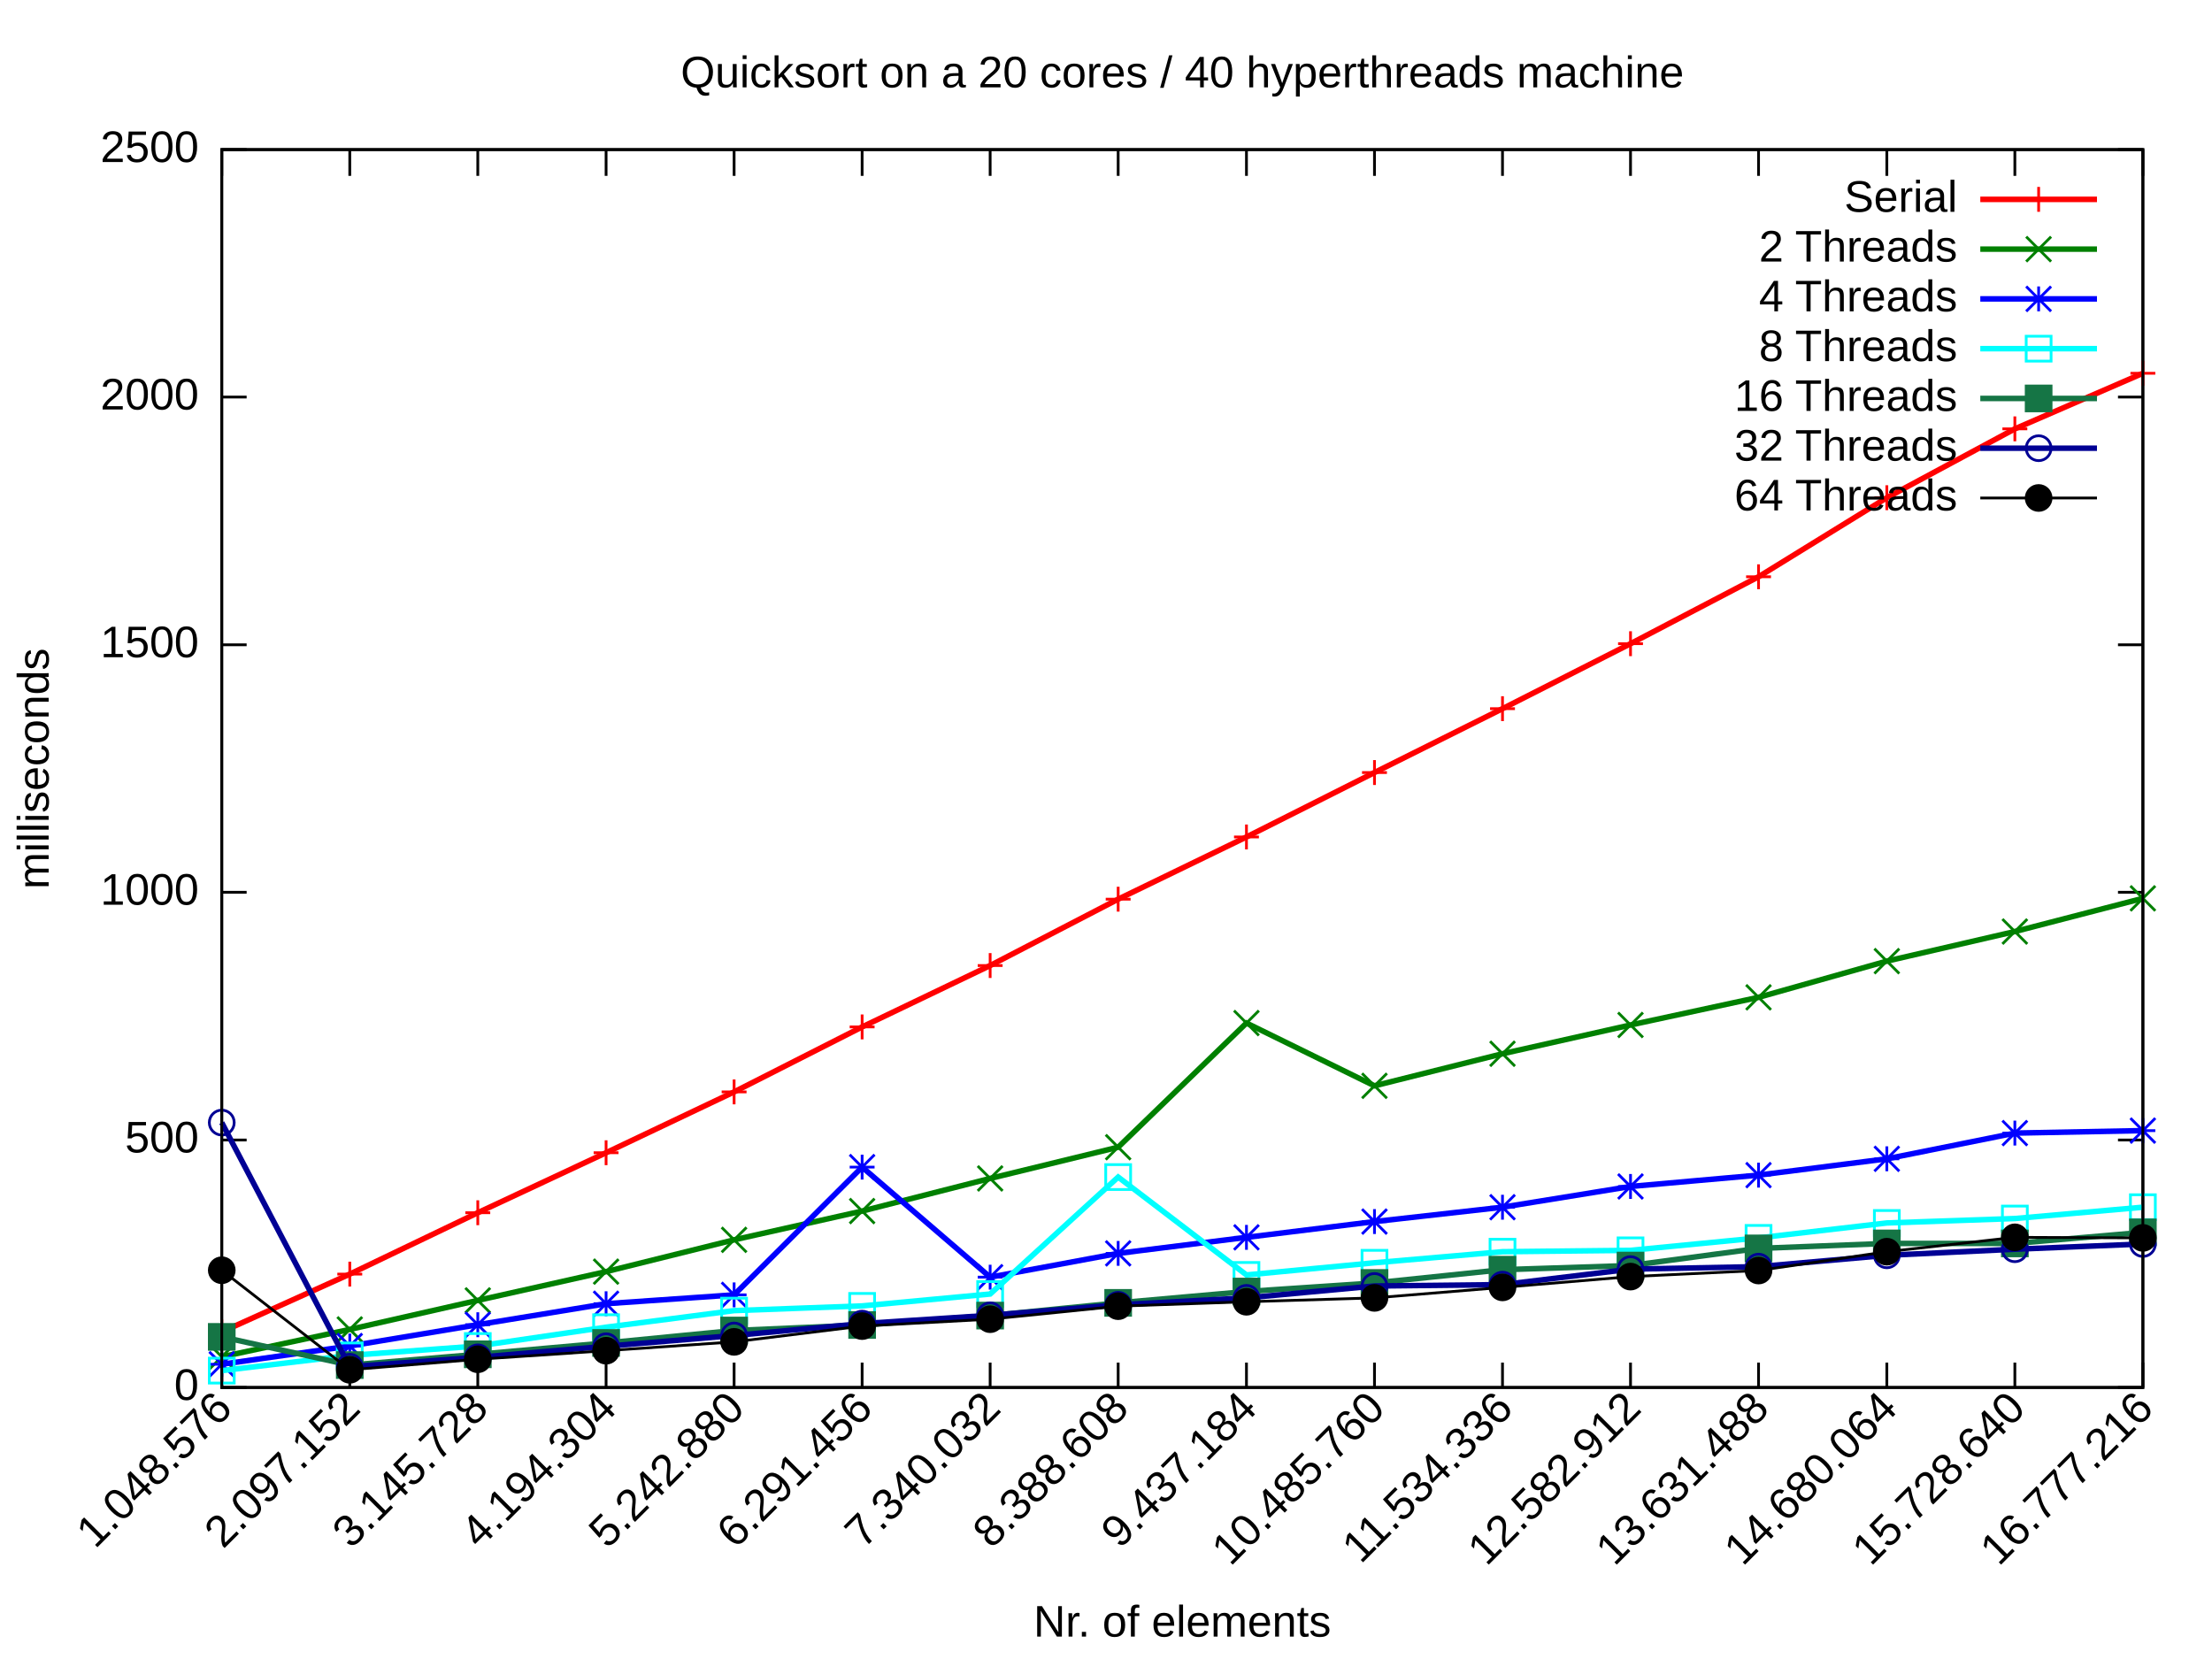
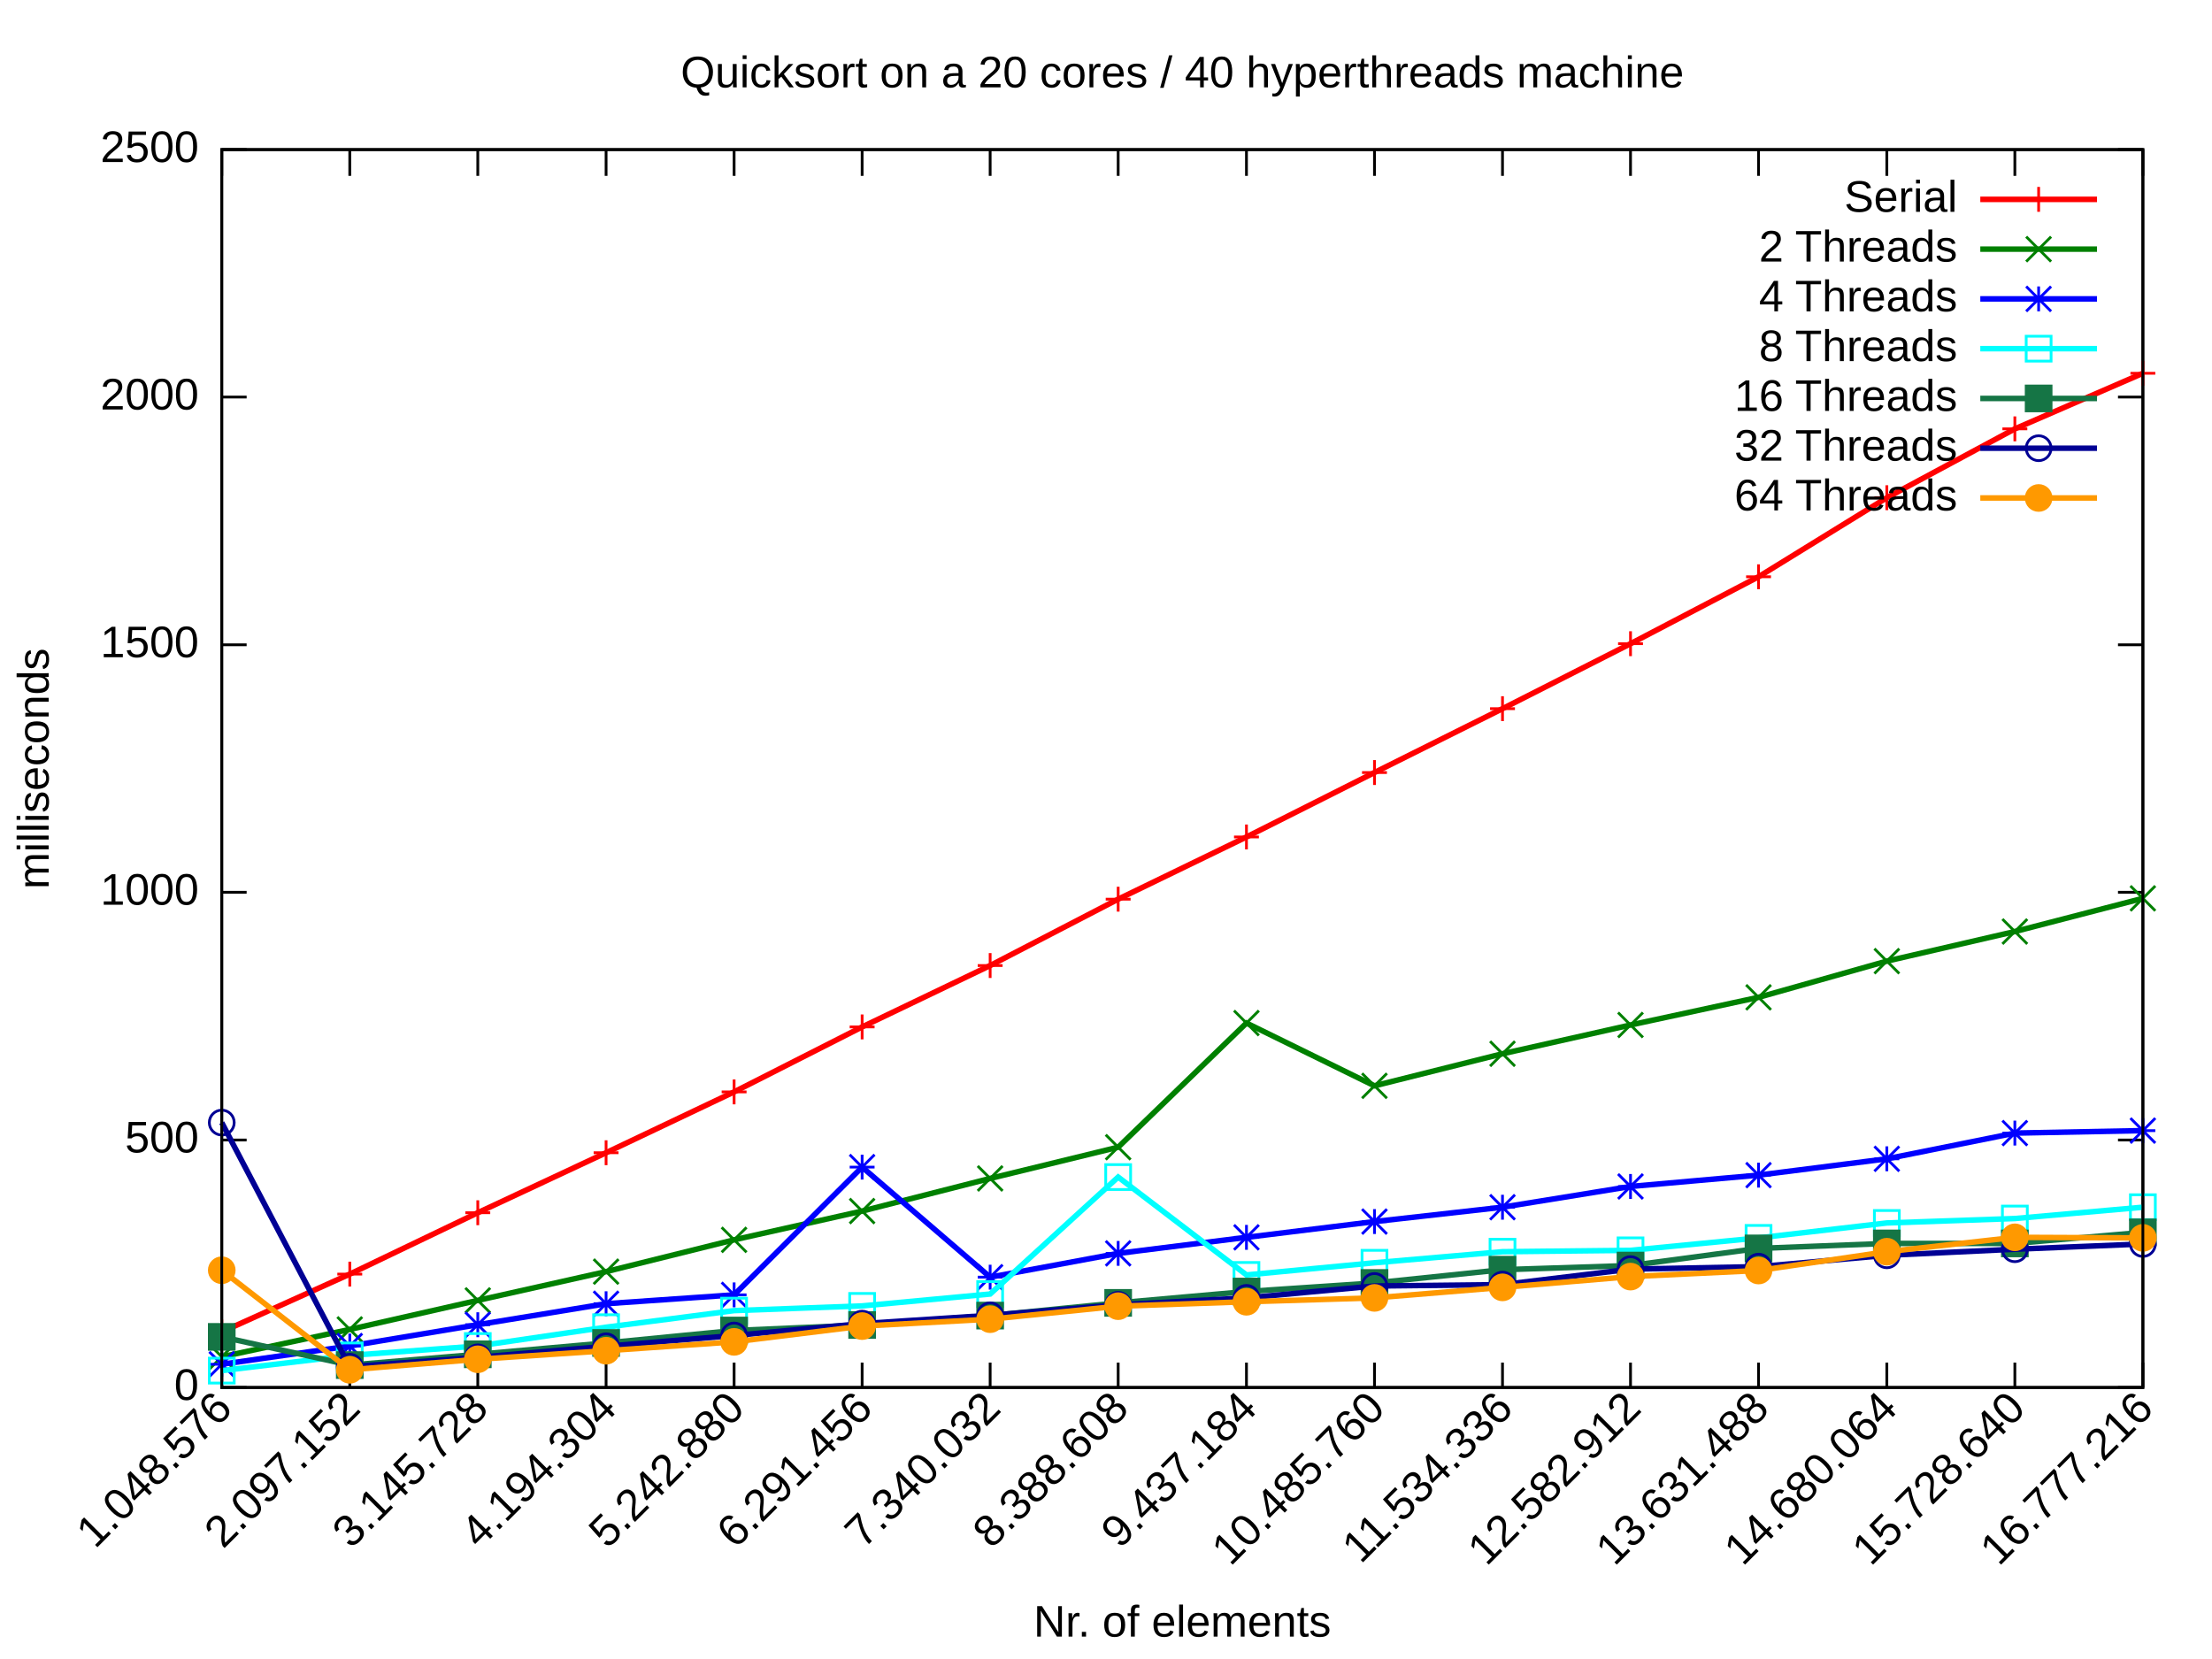
<svg xmlns="http://www.w3.org/2000/svg" xmlns:xlink="http://www.w3.org/1999/xlink" width="800" height="600" viewBox="0 0 800 600">
  <g id="gnuplot_canvas">
    <rect x="0" y="0" width="800" height="600" fill="none" />
    <defs>
      <circle id="gpDot" r="0.5" stroke-width="0.5" />
      <path id="gpPt0" stroke-width="0.222" stroke="currentColor" d="M-1,0 h2 M0,-1 v2" />
      <path id="gpPt1" stroke-width="0.222" stroke="currentColor" d="M-1,-1 L1,1 M1,-1 L-1,1" />
      <path id="gpPt2" stroke-width="0.222" stroke="currentColor" d="M-1,0 L1,0 M0,-1 L0,1 M-1,-1 L1,1 M-1,1 L1,-1" />
      <rect id="gpPt3" stroke-width="0.222" stroke="currentColor" x="-1" y="-1" width="2" height="2" />
      <rect id="gpPt4" stroke-width="0.222" stroke="currentColor" fill="currentColor" x="-1" y="-1" width="2" height="2" />
      <circle id="gpPt5" stroke-width="0.222" stroke="currentColor" cx="0" cy="0" r="1" />
      <use xlink:href="#gpPt5" id="gpPt6" fill="currentColor" stroke="none" />
      <path id="gpPt7" stroke-width="0.222" stroke="currentColor" d="M0,-1.33 L-1.33,0.67 L1.33,0.67 z" />
      <use xlink:href="#gpPt7" id="gpPt8" fill="currentColor" stroke="none" />
      <use xlink:href="#gpPt7" id="gpPt9" stroke="currentColor" transform="rotate(180)" />
      <use xlink:href="#gpPt9" id="gpPt10" fill="currentColor" stroke="none" />
      <use xlink:href="#gpPt3" id="gpPt11" stroke="currentColor" transform="rotate(45)" />
      <use xlink:href="#gpPt11" id="gpPt12" fill="currentColor" stroke="none" />
    </defs>
    <g style="fill:none; color:white; stroke:currentColor; stroke-width:1.00; stroke-linecap:butt; stroke-linejoin:miter">
</g>
    <g style="fill:none; color:black; stroke:currentColor; stroke-width:1.00; stroke-linecap:butt; stroke-linejoin:miter">
      <path stroke="black" d="M80.2,501.8 L89.2,501.8 M775.0,501.8 L766.0,501.8  h0.01" />
      <g transform="translate(71.9,506.3)" style="stroke:none; fill:black; font-family:Arial; font-size:12.00pt; text-anchor:end">
        <text> 0</text>
      </g>
      <path stroke="black" d="M80.2,412.3 L89.2,412.3 M775.0,412.3 L766.0,412.3  h0.01" />
      <g transform="translate(71.9,416.8)" style="stroke:none; fill:black; font-family:Arial; font-size:12.00pt; text-anchor:end">
        <text> 500</text>
      </g>
      <path stroke="black" d="M80.2,322.7 L89.2,322.7 M775.0,322.7 L766.0,322.7  h0.01" />
      <g transform="translate(71.9,327.2)" style="stroke:none; fill:black; font-family:Arial; font-size:12.00pt; text-anchor:end">
        <text> 1000</text>
      </g>
      <path stroke="black" d="M80.2,233.2 L89.2,233.2 M775.0,233.2 L766.0,233.2  h0.01" />
      <g transform="translate(71.9,237.7)" style="stroke:none; fill:black; font-family:Arial; font-size:12.00pt; text-anchor:end">
        <text> 1500</text>
      </g>
      <path stroke="black" d="M80.2,143.6 L89.2,143.6 M775.0,143.6 L766.0,143.6  h0.01" />
      <g transform="translate(71.9,148.1)" style="stroke:none; fill:black; font-family:Arial; font-size:12.00pt; text-anchor:end">
        <text> 2000</text>
      </g>
      <path stroke="black" d="M80.2,54.1 L89.2,54.1 M775.0,54.1 L766.0,54.1  h0.01" />
      <g transform="translate(71.9,58.6)" style="stroke:none; fill:black; font-family:Arial; font-size:12.00pt; text-anchor:end">
        <text> 2500</text>
      </g>
      <path stroke="black" d="M80.2,501.8 L80.2,492.8 M80.2,54.1 L80.2,63.1  h0.01" />
      <g transform="translate(84.7,510.1) rotate(-45)" style="stroke:none; fill:black; font-family:Arial; font-size:12.00pt; text-anchor:end">
        <text>1.048.576</text>
      </g>
      <path stroke="black" d="M126.5,501.8 L126.5,492.8 M126.5,54.1 L126.5,63.1  h0.01" />
      <g transform="translate(131.0,510.1) rotate(-45)" style="stroke:none; fill:black; font-family:Arial; font-size:12.00pt; text-anchor:end">
        <text>2.097.152</text>
      </g>
      <path stroke="black" d="M172.8,501.8 L172.8,492.8 M172.8,54.1 L172.8,63.1  h0.01" />
      <g transform="translate(177.3,510.1) rotate(-45)" style="stroke:none; fill:black; font-family:Arial; font-size:12.00pt; text-anchor:end">
        <text>3.145.728</text>
      </g>
      <path stroke="black" d="M219.2,501.8 L219.2,492.8 M219.2,54.1 L219.2,63.1  h0.01" />
      <g transform="translate(223.7,510.1) rotate(-45)" style="stroke:none; fill:black; font-family:Arial; font-size:12.00pt; text-anchor:end">
        <text>4.194.304</text>
      </g>
      <path stroke="black" d="M265.5,501.8 L265.5,492.8 M265.5,54.1 L265.5,63.1  h0.01" />
      <g transform="translate(270.0,510.1) rotate(-45)" style="stroke:none; fill:black; font-family:Arial; font-size:12.00pt; text-anchor:end">
        <text>5.242.880</text>
      </g>
      <path stroke="black" d="M311.8,501.8 L311.8,492.8 M311.8,54.1 L311.8,63.1  h0.01" />
      <g transform="translate(316.3,510.1) rotate(-45)" style="stroke:none; fill:black; font-family:Arial; font-size:12.00pt; text-anchor:end">
        <text>6.291.456</text>
      </g>
      <path stroke="black" d="M358.1,501.8 L358.1,492.8 M358.1,54.1 L358.1,63.1  h0.01" />
      <g transform="translate(362.6,510.1) rotate(-45)" style="stroke:none; fill:black; font-family:Arial; font-size:12.00pt; text-anchor:end">
        <text>7.340.032</text>
      </g>
      <path stroke="black" d="M404.4,501.8 L404.4,492.8 M404.4,54.1 L404.4,63.1  h0.01" />
      <g transform="translate(408.9,510.1) rotate(-45)" style="stroke:none; fill:black; font-family:Arial; font-size:12.00pt; text-anchor:end">
        <text>8.388.608</text>
      </g>
      <path stroke="black" d="M450.8,501.8 L450.8,492.8 M450.8,54.1 L450.8,63.1  h0.01" />
      <g transform="translate(455.3,510.1) rotate(-45)" style="stroke:none; fill:black; font-family:Arial; font-size:12.00pt; text-anchor:end">
        <text>9.437.184</text>
      </g>
      <path stroke="black" d="M497.1,501.8 L497.1,492.8 M497.1,54.1 L497.1,63.1  h0.01" />
      <g transform="translate(501.6,510.1) rotate(-45)" style="stroke:none; fill:black; font-family:Arial; font-size:12.00pt; text-anchor:end">
        <text>10.485.760</text>
      </g>
      <path stroke="black" d="M543.4,501.8 L543.4,492.8 M543.4,54.1 L543.4,63.1  h0.01" />
      <g transform="translate(547.9,510.1) rotate(-45)" style="stroke:none; fill:black; font-family:Arial; font-size:12.00pt; text-anchor:end">
        <text>11.534.336</text>
      </g>
      <path stroke="black" d="M589.7,501.8 L589.7,492.8 M589.7,54.1 L589.7,63.1  h0.01" />
      <g transform="translate(594.2,510.1) rotate(-45)" style="stroke:none; fill:black; font-family:Arial; font-size:12.00pt; text-anchor:end">
        <text>12.582.912</text>
      </g>
      <path stroke="black" d="M636.0,501.8 L636.0,492.8 M636.0,54.1 L636.0,63.1  h0.01" />
      <g transform="translate(640.5,510.1) rotate(-45)" style="stroke:none; fill:black; font-family:Arial; font-size:12.00pt; text-anchor:end">
        <text>13.631.488</text>
      </g>
      <path stroke="black" d="M682.4,501.8 L682.4,492.8 M682.4,54.1 L682.4,63.1  h0.01" />
      <g transform="translate(686.9,510.1) rotate(-45)" style="stroke:none; fill:black; font-family:Arial; font-size:12.00pt; text-anchor:end">
        <text>14.680.064</text>
      </g>
      <path stroke="black" d="M728.7,501.8 L728.7,492.8 M728.7,54.1 L728.7,63.1  h0.01" />
      <g transform="translate(733.2,510.1) rotate(-45)" style="stroke:none; fill:black; font-family:Arial; font-size:12.00pt; text-anchor:end">
        <text>15.728.640</text>
      </g>
      <path stroke="black" d="M775.0,501.8 L775.0,492.8 M775.0,54.1 L775.0,63.1  h0.01" />
      <g transform="translate(779.5,510.1) rotate(-45)" style="stroke:none; fill:black; font-family:Arial; font-size:12.00pt; text-anchor:end">
        <text>16.777.216</text>
      </g>
      <path stroke="black" d="M80.2,54.1 L80.2,501.8 L775.0,501.8 L775.0,54.1 L80.2,54.1 Z  h0.01" />
      <g transform="translate(17.6,278.0) rotate(270)" style="stroke:none; fill:black; font-family:Arial; font-size:12.00pt; text-anchor:middle">
        <text>milliseconds</text>
      </g>
      <g transform="translate(427.6,591.9)" style="stroke:none; fill:black; font-family:Arial; font-size:12.00pt; text-anchor:middle">
        <text>Nr. of elements</text>
      </g>
      <g transform="translate(427.6,31.6)" style="stroke:none; fill:black; font-family:Arial; font-size:12.00pt; text-anchor:middle">
        <text>Quicksort on a 20 cores / 40 hyperthreads machine</text>
      </g>
    </g>
    <g id="gnuplot_plot_1">
      <g style="fill:none; color:white; stroke:black; stroke-width:2.00; stroke-linecap:butt; stroke-linejoin:miter">
</g>
      <g style="fill:none; color:red; stroke:currentColor; stroke-width:2.00; stroke-linecap:butt; stroke-linejoin:miter">
        <g transform="translate(707.9,76.6)" style="stroke:none; fill:black; font-family:Arial; font-size:12.00pt; text-anchor:end">
          <text>Serial</text>
        </g>
        <path d="M716.2,72.1 L758.4,72.1 M80.2,481.7 L126.5,460.8 L172.8,438.6 L219.2,416.9 L265.5,394.9 L311.8,371.4    L358.1,349.2 L404.4,325.2 L450.8,302.7 L497.1,279.4 L543.4,256.3 L589.7,232.8 L636.0,208.6 L682.4,180.0    L728.7,155.1 L775.0,135.0  h0.01" />
        <use xlink:href="#gpPt0" transform="translate(80.2,481.7) scale(4.50)" />
        <use xlink:href="#gpPt0" transform="translate(126.5,460.8) scale(4.50)" />
        <use xlink:href="#gpPt0" transform="translate(172.8,438.6) scale(4.50)" />
        <use xlink:href="#gpPt0" transform="translate(219.2,416.9) scale(4.50)" />
        <use xlink:href="#gpPt0" transform="translate(265.5,394.9) scale(4.50)" />
        <use xlink:href="#gpPt0" transform="translate(311.8,371.4) scale(4.50)" />
        <use xlink:href="#gpPt0" transform="translate(358.1,349.2) scale(4.50)" />
        <use xlink:href="#gpPt0" transform="translate(404.4,325.2) scale(4.50)" />
        <use xlink:href="#gpPt0" transform="translate(450.8,302.7) scale(4.50)" />
        <use xlink:href="#gpPt0" transform="translate(497.1,279.4) scale(4.50)" />
        <use xlink:href="#gpPt0" transform="translate(543.4,256.3) scale(4.50)" />
        <use xlink:href="#gpPt0" transform="translate(589.7,232.8) scale(4.50)" />
        <use xlink:href="#gpPt0" transform="translate(636.0,208.6) scale(4.50)" />
        <use xlink:href="#gpPt0" transform="translate(682.4,180.0) scale(4.50)" />
        <use xlink:href="#gpPt0" transform="translate(728.7,155.1) scale(4.50)" />
        <use xlink:href="#gpPt0" transform="translate(775.0,135.0) scale(4.50)" />
        <use xlink:href="#gpPt0" transform="translate(737.3,72.1) scale(4.50)" />
      </g>
    </g>
    <g id="gnuplot_plot_2">
      <g style="fill:none; color:green; stroke:currentColor; stroke-width:2.00; stroke-linecap:butt; stroke-linejoin:miter">
        <g transform="translate(707.9,94.6)" style="stroke:none; fill:black; font-family:Arial; font-size:12.00pt; text-anchor:end">
          <text>2 Threads</text>
        </g>
        <path d="M716.2,90.1 L758.4,90.1 M80.2,490.7 L126.5,480.8 L172.8,470.3 L219.2,459.9 L265.5,448.4 L311.8,438.0    L358.1,426.2 L404.4,414.9 L450.8,370.0 L497.1,392.7 L543.4,381.1 L589.7,370.7 L636.0,360.7 L682.4,347.6    L728.7,336.9 L775.0,324.9  h0.01" />
        <use xlink:href="#gpPt1" transform="translate(80.2,490.7) scale(4.50)" />
        <use xlink:href="#gpPt1" transform="translate(126.5,480.8) scale(4.50)" />
        <use xlink:href="#gpPt1" transform="translate(172.8,470.3) scale(4.50)" />
        <use xlink:href="#gpPt1" transform="translate(219.2,459.9) scale(4.50)" />
        <use xlink:href="#gpPt1" transform="translate(265.5,448.4) scale(4.50)" />
        <use xlink:href="#gpPt1" transform="translate(311.8,438.0) scale(4.50)" />
        <use xlink:href="#gpPt1" transform="translate(358.1,426.2) scale(4.50)" />
        <use xlink:href="#gpPt1" transform="translate(404.4,414.9) scale(4.50)" />
        <use xlink:href="#gpPt1" transform="translate(450.8,370.0) scale(4.50)" />
        <use xlink:href="#gpPt1" transform="translate(497.1,392.7) scale(4.50)" />
        <use xlink:href="#gpPt1" transform="translate(543.4,381.1) scale(4.50)" />
        <use xlink:href="#gpPt1" transform="translate(589.7,370.7) scale(4.50)" />
        <use xlink:href="#gpPt1" transform="translate(636.0,360.7) scale(4.50)" />
        <use xlink:href="#gpPt1" transform="translate(682.4,347.6) scale(4.50)" />
        <use xlink:href="#gpPt1" transform="translate(728.7,336.9) scale(4.50)" />
        <use xlink:href="#gpPt1" transform="translate(775.0,324.9) scale(4.50)" />
        <use xlink:href="#gpPt1" transform="translate(737.3,90.1) scale(4.50)" />
      </g>
    </g>
    <g id="gnuplot_plot_3">
      <g style="fill:none; color:blue; stroke:currentColor; stroke-width:2.00; stroke-linecap:butt; stroke-linejoin:miter">
        <g transform="translate(707.9,112.6)" style="stroke:none; fill:black; font-family:Arial; font-size:12.00pt; text-anchor:end">
          <text>4 Threads</text>
        </g>
        <path d="M716.2,108.1 L758.4,108.1 M80.2,493.4 L126.5,486.8 L172.8,479.1 L219.2,471.5 L265.5,468.3 L311.8,422.1    L358.1,461.9 L404.4,453.3 L450.8,447.5 L497.1,441.8 L543.4,436.6 L589.7,429.1 L636.0,425.0 L682.4,419.1    L728.7,409.8 L775.0,408.9  h0.01" />
        <use xlink:href="#gpPt2" transform="translate(80.2,493.4) scale(4.50)" />
        <use xlink:href="#gpPt2" transform="translate(126.5,486.8) scale(4.50)" />
        <use xlink:href="#gpPt2" transform="translate(172.8,479.1) scale(4.50)" />
        <use xlink:href="#gpPt2" transform="translate(219.2,471.5) scale(4.50)" />
        <use xlink:href="#gpPt2" transform="translate(265.5,468.3) scale(4.50)" />
        <use xlink:href="#gpPt2" transform="translate(311.8,422.1) scale(4.50)" />
        <use xlink:href="#gpPt2" transform="translate(358.1,461.9) scale(4.50)" />
        <use xlink:href="#gpPt2" transform="translate(404.4,453.3) scale(4.50)" />
        <use xlink:href="#gpPt2" transform="translate(450.8,447.5) scale(4.50)" />
        <use xlink:href="#gpPt2" transform="translate(497.1,441.8) scale(4.50)" />
        <use xlink:href="#gpPt2" transform="translate(543.4,436.6) scale(4.50)" />
        <use xlink:href="#gpPt2" transform="translate(589.7,429.1) scale(4.50)" />
        <use xlink:href="#gpPt2" transform="translate(636.0,425.0) scale(4.50)" />
        <use xlink:href="#gpPt2" transform="translate(682.4,419.1) scale(4.50)" />
        <use xlink:href="#gpPt2" transform="translate(728.7,409.8) scale(4.50)" />
        <use xlink:href="#gpPt2" transform="translate(775.0,408.9) scale(4.50)" />
        <use xlink:href="#gpPt2" transform="translate(737.3,108.1) scale(4.50)" />
      </g>
    </g>
    <g id="gnuplot_plot_4">
      <g style="fill:none; color:cyan; stroke:currentColor; stroke-width:2.00; stroke-linecap:butt; stroke-linejoin:miter">
        <g transform="translate(707.9,130.6)" style="stroke:none; fill:black; font-family:Arial; font-size:12.00pt; text-anchor:end">
          <text>8 Threads</text>
        </g>
        <path d="M716.2,126.1 L758.4,126.1 M80.2,495.7 L126.5,490.2 L172.8,486.8 L219.2,480.0 L265.5,474.0 L311.8,472.3    L358.1,468.0 L404.4,425.7 L450.8,461.1 L497.1,456.7 L543.4,452.7 L589.7,452.2 L636.0,447.7 L682.4,442.3    L728.7,440.7 L775.0,436.6  h0.01" />
        <use xlink:href="#gpPt3" transform="translate(80.2,495.7) scale(4.50)" />
        <use xlink:href="#gpPt3" transform="translate(126.5,490.2) scale(4.50)" />
        <use xlink:href="#gpPt3" transform="translate(172.8,486.8) scale(4.50)" />
        <use xlink:href="#gpPt3" transform="translate(219.2,480.0) scale(4.50)" />
        <use xlink:href="#gpPt3" transform="translate(265.5,474.0) scale(4.50)" />
        <use xlink:href="#gpPt3" transform="translate(311.8,472.3) scale(4.50)" />
        <use xlink:href="#gpPt3" transform="translate(358.1,468.0) scale(4.50)" />
        <use xlink:href="#gpPt3" transform="translate(404.4,425.7) scale(4.50)" />
        <use xlink:href="#gpPt3" transform="translate(450.8,461.1) scale(4.50)" />
        <use xlink:href="#gpPt3" transform="translate(497.1,456.7) scale(4.50)" />
        <use xlink:href="#gpPt3" transform="translate(543.4,452.7) scale(4.50)" />
        <use xlink:href="#gpPt3" transform="translate(589.7,452.2) scale(4.50)" />
        <use xlink:href="#gpPt3" transform="translate(636.0,447.7) scale(4.50)" />
        <use xlink:href="#gpPt3" transform="translate(682.4,442.3) scale(4.50)" />
        <use xlink:href="#gpPt3" transform="translate(728.7,440.7) scale(4.50)" />
        <use xlink:href="#gpPt3" transform="translate(775.0,436.6) scale(4.50)" />
        <use xlink:href="#gpPt3" transform="translate(737.3,126.1) scale(4.50)" />
      </g>
    </g>
    <g id="gnuplot_plot_5">
      <g style="fill:none; color:#157545; stroke:currentColor; stroke-width:2.00; stroke-linecap:butt; stroke-linejoin:miter">
        <g transform="translate(707.9,148.6)" style="stroke:none; fill:black; font-family:Arial; font-size:12.00pt; text-anchor:end">
          <text>16 Threads</text>
        </g>
        <path d="M716.2,144.1 L758.4,144.1 M80.2,483.5 L126.5,493.7 L172.8,489.8 L219.2,485.7 L265.5,481.2 L311.8,479.2    L358.1,475.8 L404.4,471.2 L450.8,467.1 L497.1,464.0 L543.4,459.2 L589.7,457.7 L636.0,451.5 L682.4,449.7    L728.7,449.7 L775.0,445.7  h0.01" />
        <use xlink:href="#gpPt4" transform="translate(80.2,483.5) scale(4.50)" />
        <use xlink:href="#gpPt4" transform="translate(126.5,493.7) scale(4.50)" />
        <use xlink:href="#gpPt4" transform="translate(172.8,489.8) scale(4.50)" />
        <use xlink:href="#gpPt4" transform="translate(219.2,485.7) scale(4.50)" />
        <use xlink:href="#gpPt4" transform="translate(265.5,481.2) scale(4.50)" />
        <use xlink:href="#gpPt4" transform="translate(311.8,479.2) scale(4.50)" />
        <use xlink:href="#gpPt4" transform="translate(358.1,475.8) scale(4.50)" />
        <use xlink:href="#gpPt4" transform="translate(404.4,471.2) scale(4.50)" />
        <use xlink:href="#gpPt4" transform="translate(450.8,467.1) scale(4.50)" />
        <use xlink:href="#gpPt4" transform="translate(497.1,464.0) scale(4.50)" />
        <use xlink:href="#gpPt4" transform="translate(543.4,459.2) scale(4.50)" />
        <use xlink:href="#gpPt4" transform="translate(589.7,457.7) scale(4.50)" />
        <use xlink:href="#gpPt4" transform="translate(636.0,451.5) scale(4.50)" />
        <use xlink:href="#gpPt4" transform="translate(682.4,449.7) scale(4.50)" />
        <use xlink:href="#gpPt4" transform="translate(728.7,449.7) scale(4.50)" />
        <use xlink:href="#gpPt4" transform="translate(775.0,445.7) scale(4.50)" />
        <use xlink:href="#gpPt4" transform="translate(737.3,144.1) scale(4.50)" />
      </g>
    </g>
    <g id="gnuplot_plot_6">
      <g style="fill:none; color:#000094; stroke:currentColor; stroke-width:2.00; stroke-linecap:butt; stroke-linejoin:miter">
        <g transform="translate(707.9,166.6)" style="stroke:none; fill:black; font-family:Arial; font-size:12.00pt; text-anchor:end">
          <text>32 Threads</text>
        </g>
        <path d="M716.2,162.1 L758.4,162.1 M80.2,406.0 L126.5,494.3 L172.8,490.9 L219.2,486.9 L265.5,483.0 L311.8,478.7    L358.1,475.7 L404.4,471.9 L450.8,469.4 L497.1,465.1 L543.4,464.6 L589.7,459.0 L636.0,458.1 L682.4,454.0    L728.7,451.8 L775.0,449.9  h0.01" />
        <use xlink:href="#gpPt5" transform="translate(80.2,406.0) scale(4.50)" />
        <use xlink:href="#gpPt5" transform="translate(126.5,494.3) scale(4.50)" />
        <use xlink:href="#gpPt5" transform="translate(172.8,490.9) scale(4.50)" />
        <use xlink:href="#gpPt5" transform="translate(219.2,486.9) scale(4.50)" />
        <use xlink:href="#gpPt5" transform="translate(265.5,483.0) scale(4.50)" />
        <use xlink:href="#gpPt5" transform="translate(311.8,478.7) scale(4.50)" />
        <use xlink:href="#gpPt5" transform="translate(358.1,475.7) scale(4.50)" />
        <use xlink:href="#gpPt5" transform="translate(404.4,471.9) scale(4.50)" />
        <use xlink:href="#gpPt5" transform="translate(450.8,469.4) scale(4.50)" />
        <use xlink:href="#gpPt5" transform="translate(497.1,465.1) scale(4.50)" />
        <use xlink:href="#gpPt5" transform="translate(543.4,464.6) scale(4.50)" />
        <use xlink:href="#gpPt5" transform="translate(589.7,459.0) scale(4.50)" />
        <use xlink:href="#gpPt5" transform="translate(636.0,458.1) scale(4.50)" />
        <use xlink:href="#gpPt5" transform="translate(682.4,454.0) scale(4.50)" />
        <use xlink:href="#gpPt5" transform="translate(728.7,451.8) scale(4.50)" />
        <use xlink:href="#gpPt5" transform="translate(775.0,449.9) scale(4.50)" />
        <use xlink:href="#gpPt5" transform="translate(737.3,162.1) scale(4.50)" />
      </g>
    </g>
    <g id="gnuplot_plot_7">
-       <g style="fill:none; color:white; stroke:currentColor; stroke-width:1.00; stroke-linecap:butt; stroke-linejoin:miter">
- </g>
-       <g style="fill:none; color:#FF9900; stroke:currentColor; stroke-width:1.00; stroke-linecap:butt; stroke-linejoin:miter">
+       <g style="fill:none; color:#FF9900; stroke:currentColor; stroke-width:2.00; stroke-linecap:butt; stroke-linejoin:miter">
        <g transform="translate(707.9,184.6)" style="stroke:none; fill:black; font-family:Arial; font-size:12.00pt; text-anchor:end">
          <text>64 Threads</text>
        </g>
-         <path stroke="rgb(  0,   0,   0)" d="M716.2,180.1 L758.4,180.1 M80.2,459.4 L126.5,495.4 L172.8,491.6 L219.2,488.5 L265.5,485.3 L311.8,479.6    L358.1,477.1 L404.4,472.4 L450.8,470.8 L497.1,469.4 L543.4,465.6 L589.7,461.7 L636.0,459.5 L682.4,452.7    L728.7,447.5 L775.0,447.7  h0.01" />
-         <use xlink:href="#gpPt6" transform="translate(80.2,459.4) scale(4.50)" color="rgb(  0,   0,   0)" />
-         <use xlink:href="#gpPt6" transform="translate(126.5,495.4) scale(4.50)" color="rgb(  0,   0,   0)" />
-         <use xlink:href="#gpPt6" transform="translate(172.8,491.6) scale(4.50)" color="rgb(  0,   0,   0)" />
-         <use xlink:href="#gpPt6" transform="translate(219.2,488.5) scale(4.50)" color="rgb(  0,   0,   0)" />
-         <use xlink:href="#gpPt6" transform="translate(265.5,485.3) scale(4.50)" color="rgb(  0,   0,   0)" />
-         <use xlink:href="#gpPt6" transform="translate(311.8,479.6) scale(4.50)" color="rgb(  0,   0,   0)" />
-         <use xlink:href="#gpPt6" transform="translate(358.1,477.1) scale(4.50)" color="rgb(  0,   0,   0)" />
-         <use xlink:href="#gpPt6" transform="translate(404.4,472.4) scale(4.50)" color="rgb(  0,   0,   0)" />
-         <use xlink:href="#gpPt6" transform="translate(450.8,470.8) scale(4.50)" color="rgb(  0,   0,   0)" />
-         <use xlink:href="#gpPt6" transform="translate(497.1,469.4) scale(4.50)" color="rgb(  0,   0,   0)" />
-         <use xlink:href="#gpPt6" transform="translate(543.4,465.6) scale(4.50)" color="rgb(  0,   0,   0)" />
-         <use xlink:href="#gpPt6" transform="translate(589.7,461.7) scale(4.50)" color="rgb(  0,   0,   0)" />
-         <use xlink:href="#gpPt6" transform="translate(636.0,459.5) scale(4.50)" color="rgb(  0,   0,   0)" />
-         <use xlink:href="#gpPt6" transform="translate(682.4,452.7) scale(4.50)" color="rgb(  0,   0,   0)" />
-         <use xlink:href="#gpPt6" transform="translate(728.7,447.5) scale(4.50)" color="rgb(  0,   0,   0)" />
-         <use xlink:href="#gpPt6" transform="translate(775.0,447.7) scale(4.50)" color="rgb(  0,   0,   0)" />
-         <use xlink:href="#gpPt6" transform="translate(737.3,180.1) scale(4.50)" color="rgb(  0,   0,   0)" />
-       </g>
-     </g>
+         <path d="M716.2,180.1 L758.4,180.1 M80.2,459.4 L126.5,495.4 L172.8,491.6 L219.2,488.5 L265.5,485.3 L311.8,479.6    L358.1,477.1 L404.4,472.4 L450.8,470.8 L497.1,469.4 L543.4,465.6 L589.7,461.7 L636.0,459.5 L682.4,452.7    L728.7,447.5 L775.0,447.7  h0.01" />
+         <use xlink:href="#gpPt6" transform="translate(80.2,459.4) scale(4.50)" />
+         <use xlink:href="#gpPt6" transform="translate(126.5,495.4) scale(4.50)" />
+         <use xlink:href="#gpPt6" transform="translate(172.8,491.6) scale(4.50)" />
+         <use xlink:href="#gpPt6" transform="translate(219.2,488.5) scale(4.50)" />
+         <use xlink:href="#gpPt6" transform="translate(265.5,485.3) scale(4.50)" />
+         <use xlink:href="#gpPt6" transform="translate(311.8,479.6) scale(4.50)" />
+         <use xlink:href="#gpPt6" transform="translate(358.1,477.1) scale(4.50)" />
+         <use xlink:href="#gpPt6" transform="translate(404.4,472.4) scale(4.50)" />
+         <use xlink:href="#gpPt6" transform="translate(450.8,470.8) scale(4.50)" />
+         <use xlink:href="#gpPt6" transform="translate(497.1,469.4) scale(4.50)" />
+         <use xlink:href="#gpPt6" transform="translate(543.4,465.6) scale(4.50)" />
+         <use xlink:href="#gpPt6" transform="translate(589.7,461.7) scale(4.50)" />
+         <use xlink:href="#gpPt6" transform="translate(636.0,459.5) scale(4.50)" />
+         <use xlink:href="#gpPt6" transform="translate(682.4,452.7) scale(4.50)" />
+         <use xlink:href="#gpPt6" transform="translate(728.7,447.5) scale(4.50)" />
+         <use xlink:href="#gpPt6" transform="translate(775.0,447.7) scale(4.50)" />
+         <use xlink:href="#gpPt6" transform="translate(737.3,180.1) scale(4.50)" />
+       </g>
+     </g>
+     <g style="fill:none; color:white; stroke:currentColor; stroke-width:1.00; stroke-linecap:butt; stroke-linejoin:miter">
+ </g>
    <g style="fill:none; color:black; stroke:currentColor; stroke-width:1.00; stroke-linecap:butt; stroke-linejoin:miter">
      <path stroke="black" d="M80.2,54.1 L80.2,501.8 L775.0,501.8 L775.0,54.1 L80.2,54.1 Z  h0.01" />
    </g>
  </g>
</svg>
